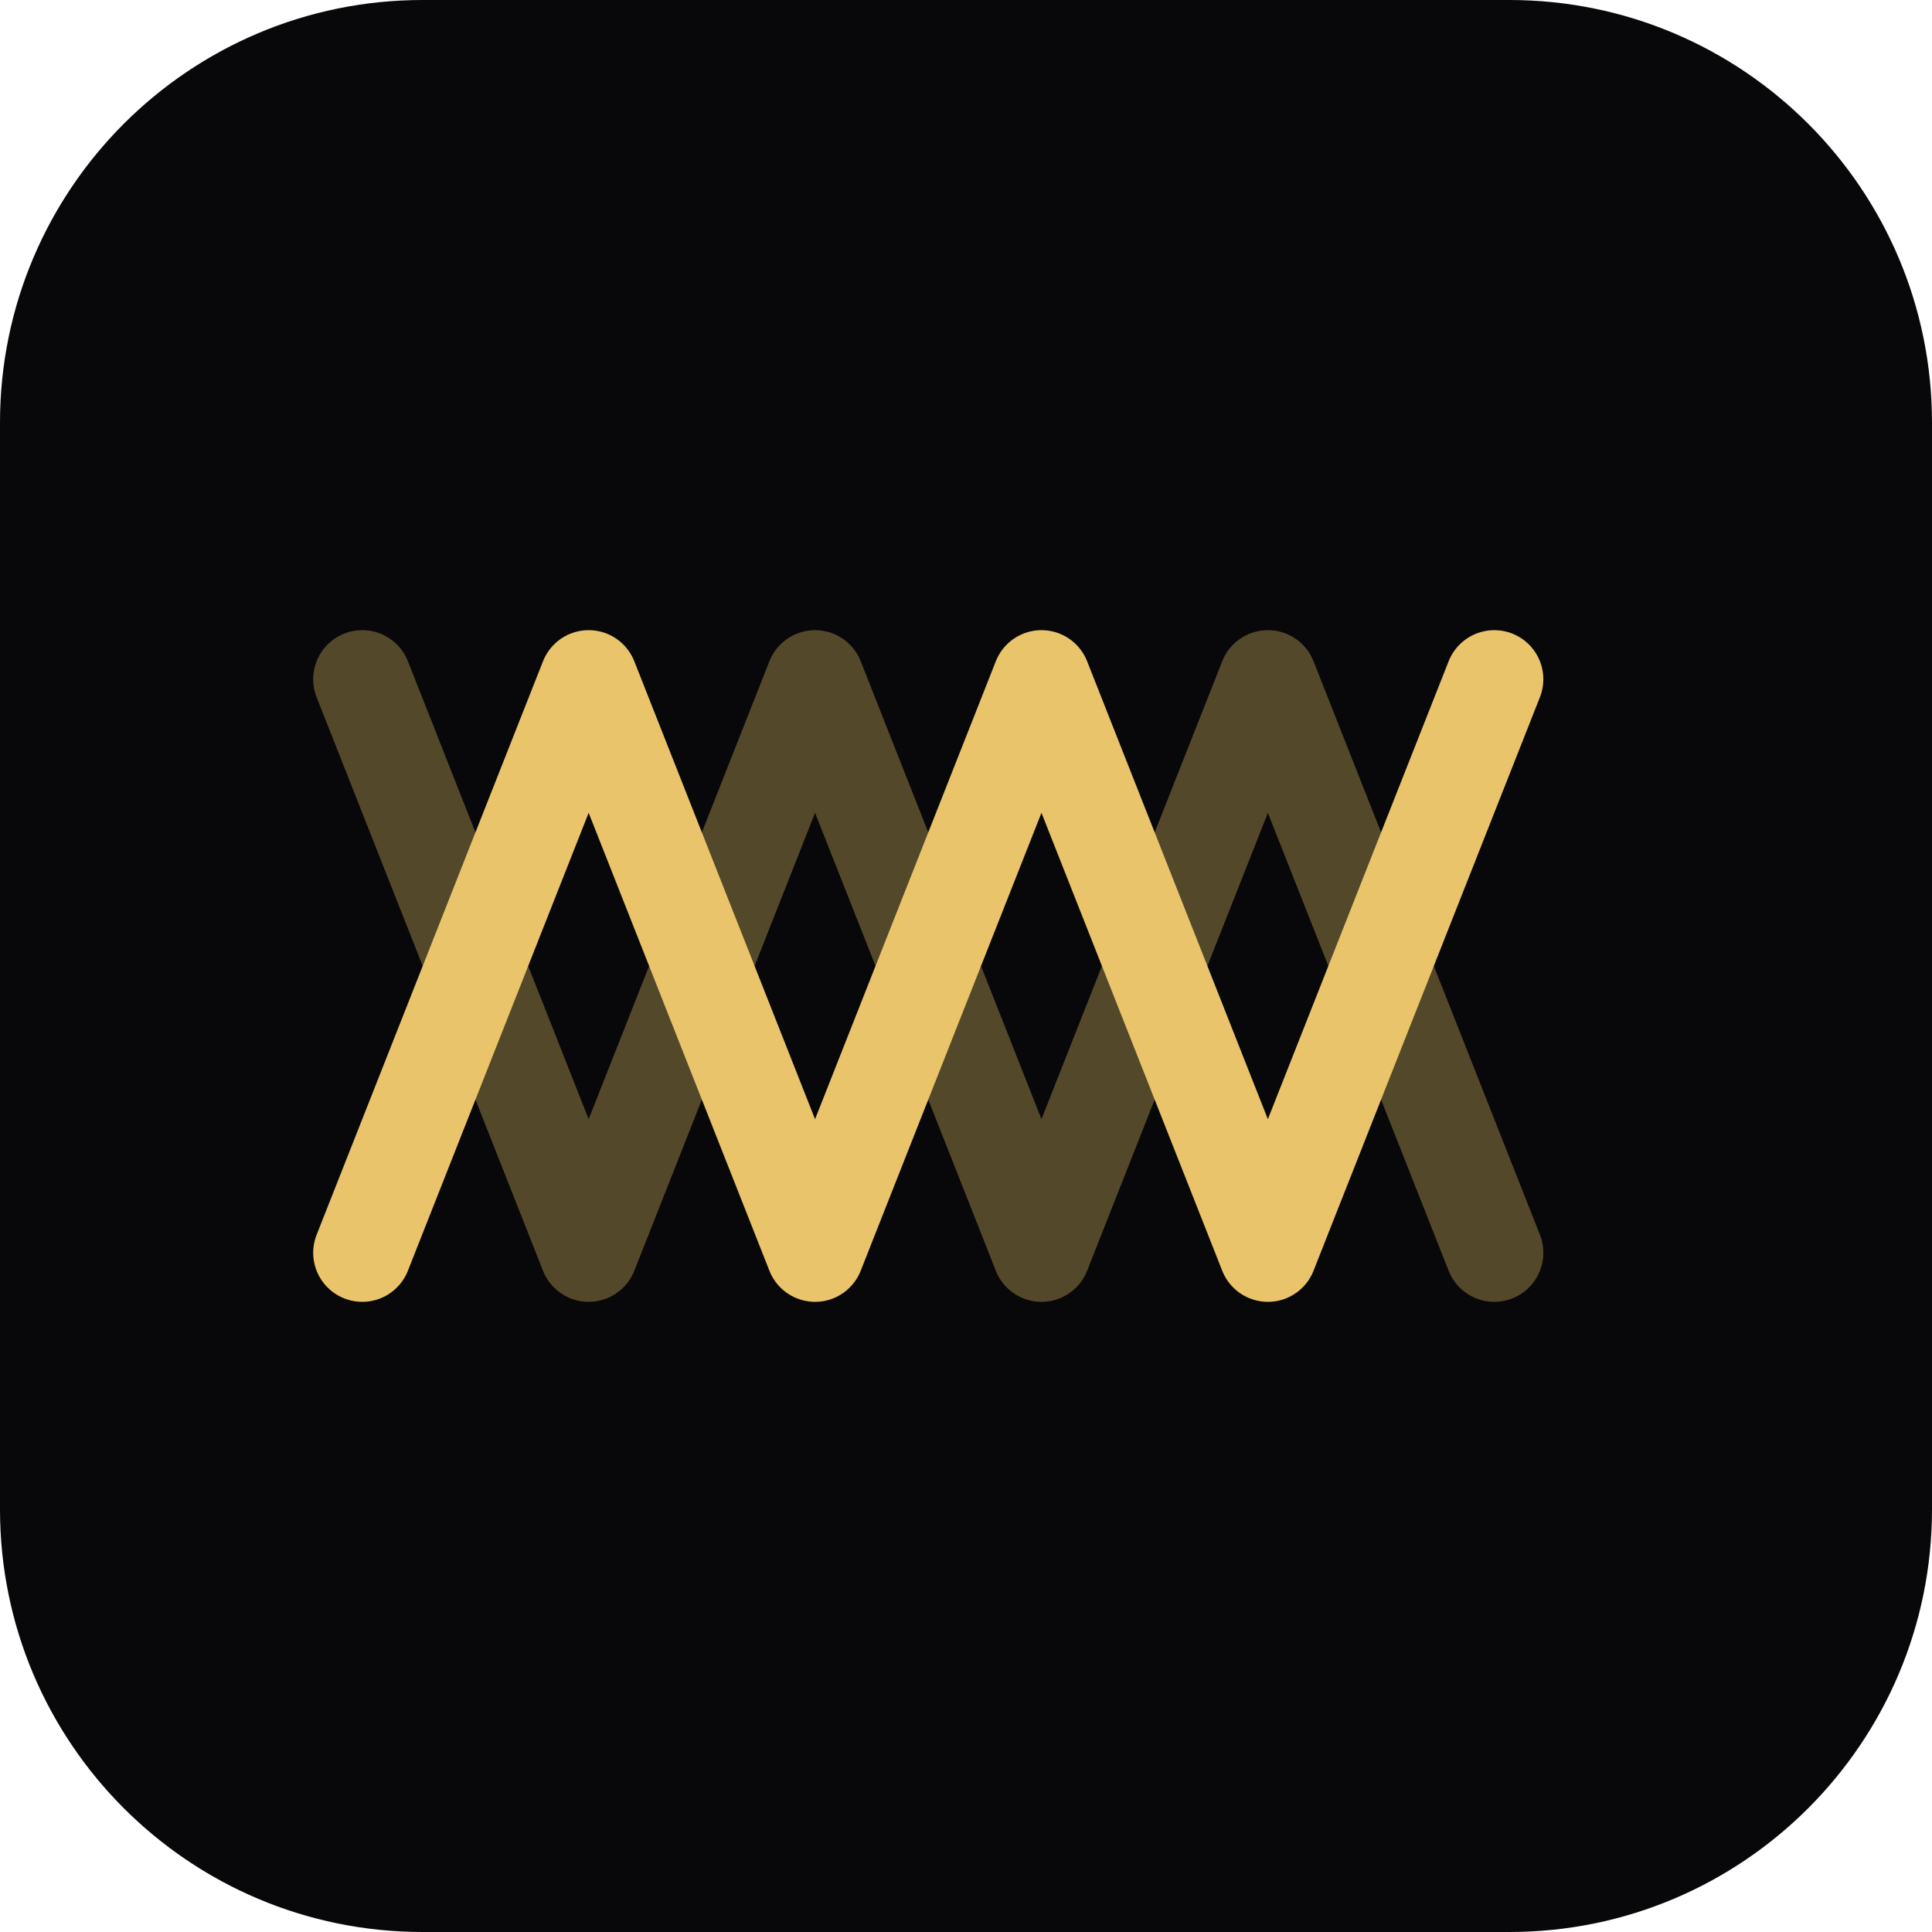
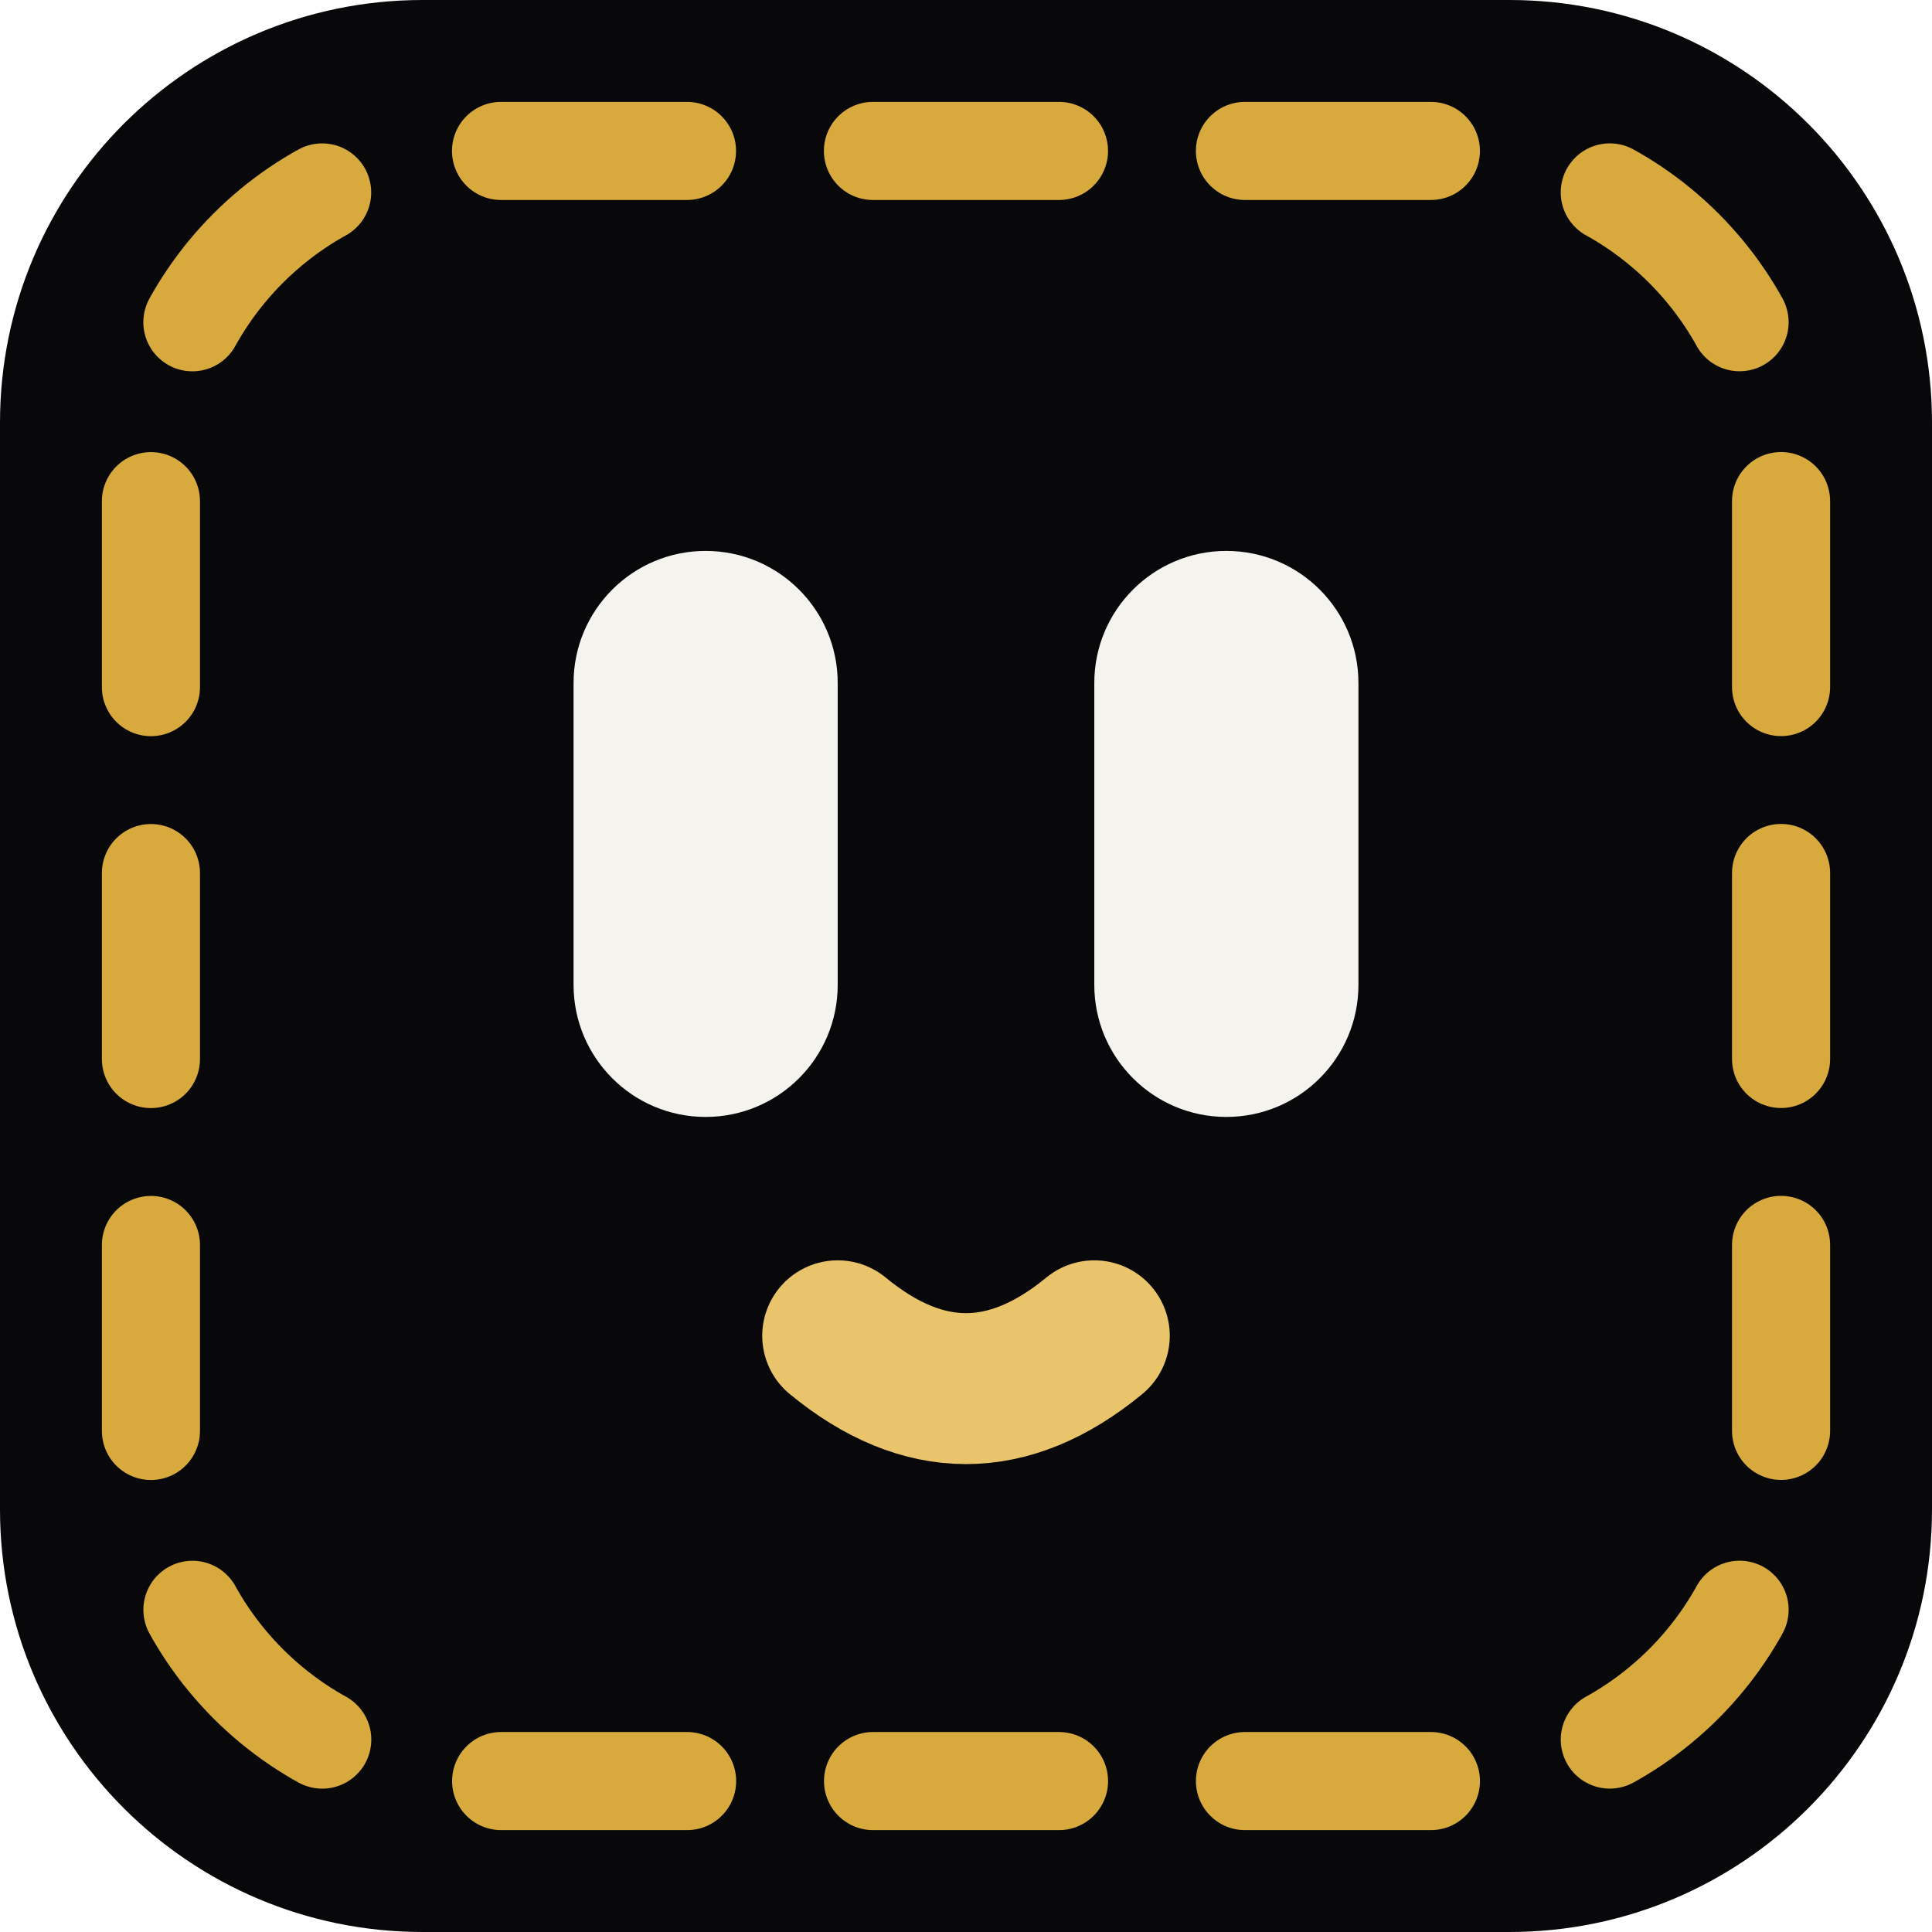
- <svg xmlns="http://www.w3.org/2000/svg" viewBox="0 0 512 512">
+ <svg xmlns="http://www.w3.org/2000/svg" viewBox="0 0 512 512" role="img" aria-label="LoomWatch">
  <rect width="512" height="512" rx="112" fill="#08080A" />
-   <g fill="none" stroke-width="26" stroke-linecap="round" stroke-linejoin="round">
-     <path d="M96 332 156 180 216 332 276 180 336 332 396 180" stroke="#E9C46A" />
-     <path d="M96 180 156 332 216 180 276 332 336 180 396 332" stroke="#E9C46A" opacity=".34" />
-   </g>
+   <path d="M256 40H384A88 88 0 0 1 472 128V384A88 88 0 0 1 384 472H128A88 88 0 0 1 40 384V128A88 88 0 0 1 128 40Z" fill="none" stroke="#D8A93C" stroke-width="26" stroke-linecap="round" stroke-dasharray="49.28 49.28" stroke-dashoffset="24.64" />
+   <rect x="152" y="146" width="70" height="150" rx="35" fill="#F5F3EE" />
+   <rect x="290" y="146" width="70" height="150" rx="35" fill="#F5F3EE" />
+   <path d="M222 354Q256 382 290 354" fill="none" stroke="#E9C46A" stroke-width="40" stroke-linecap="round" />
</svg>
